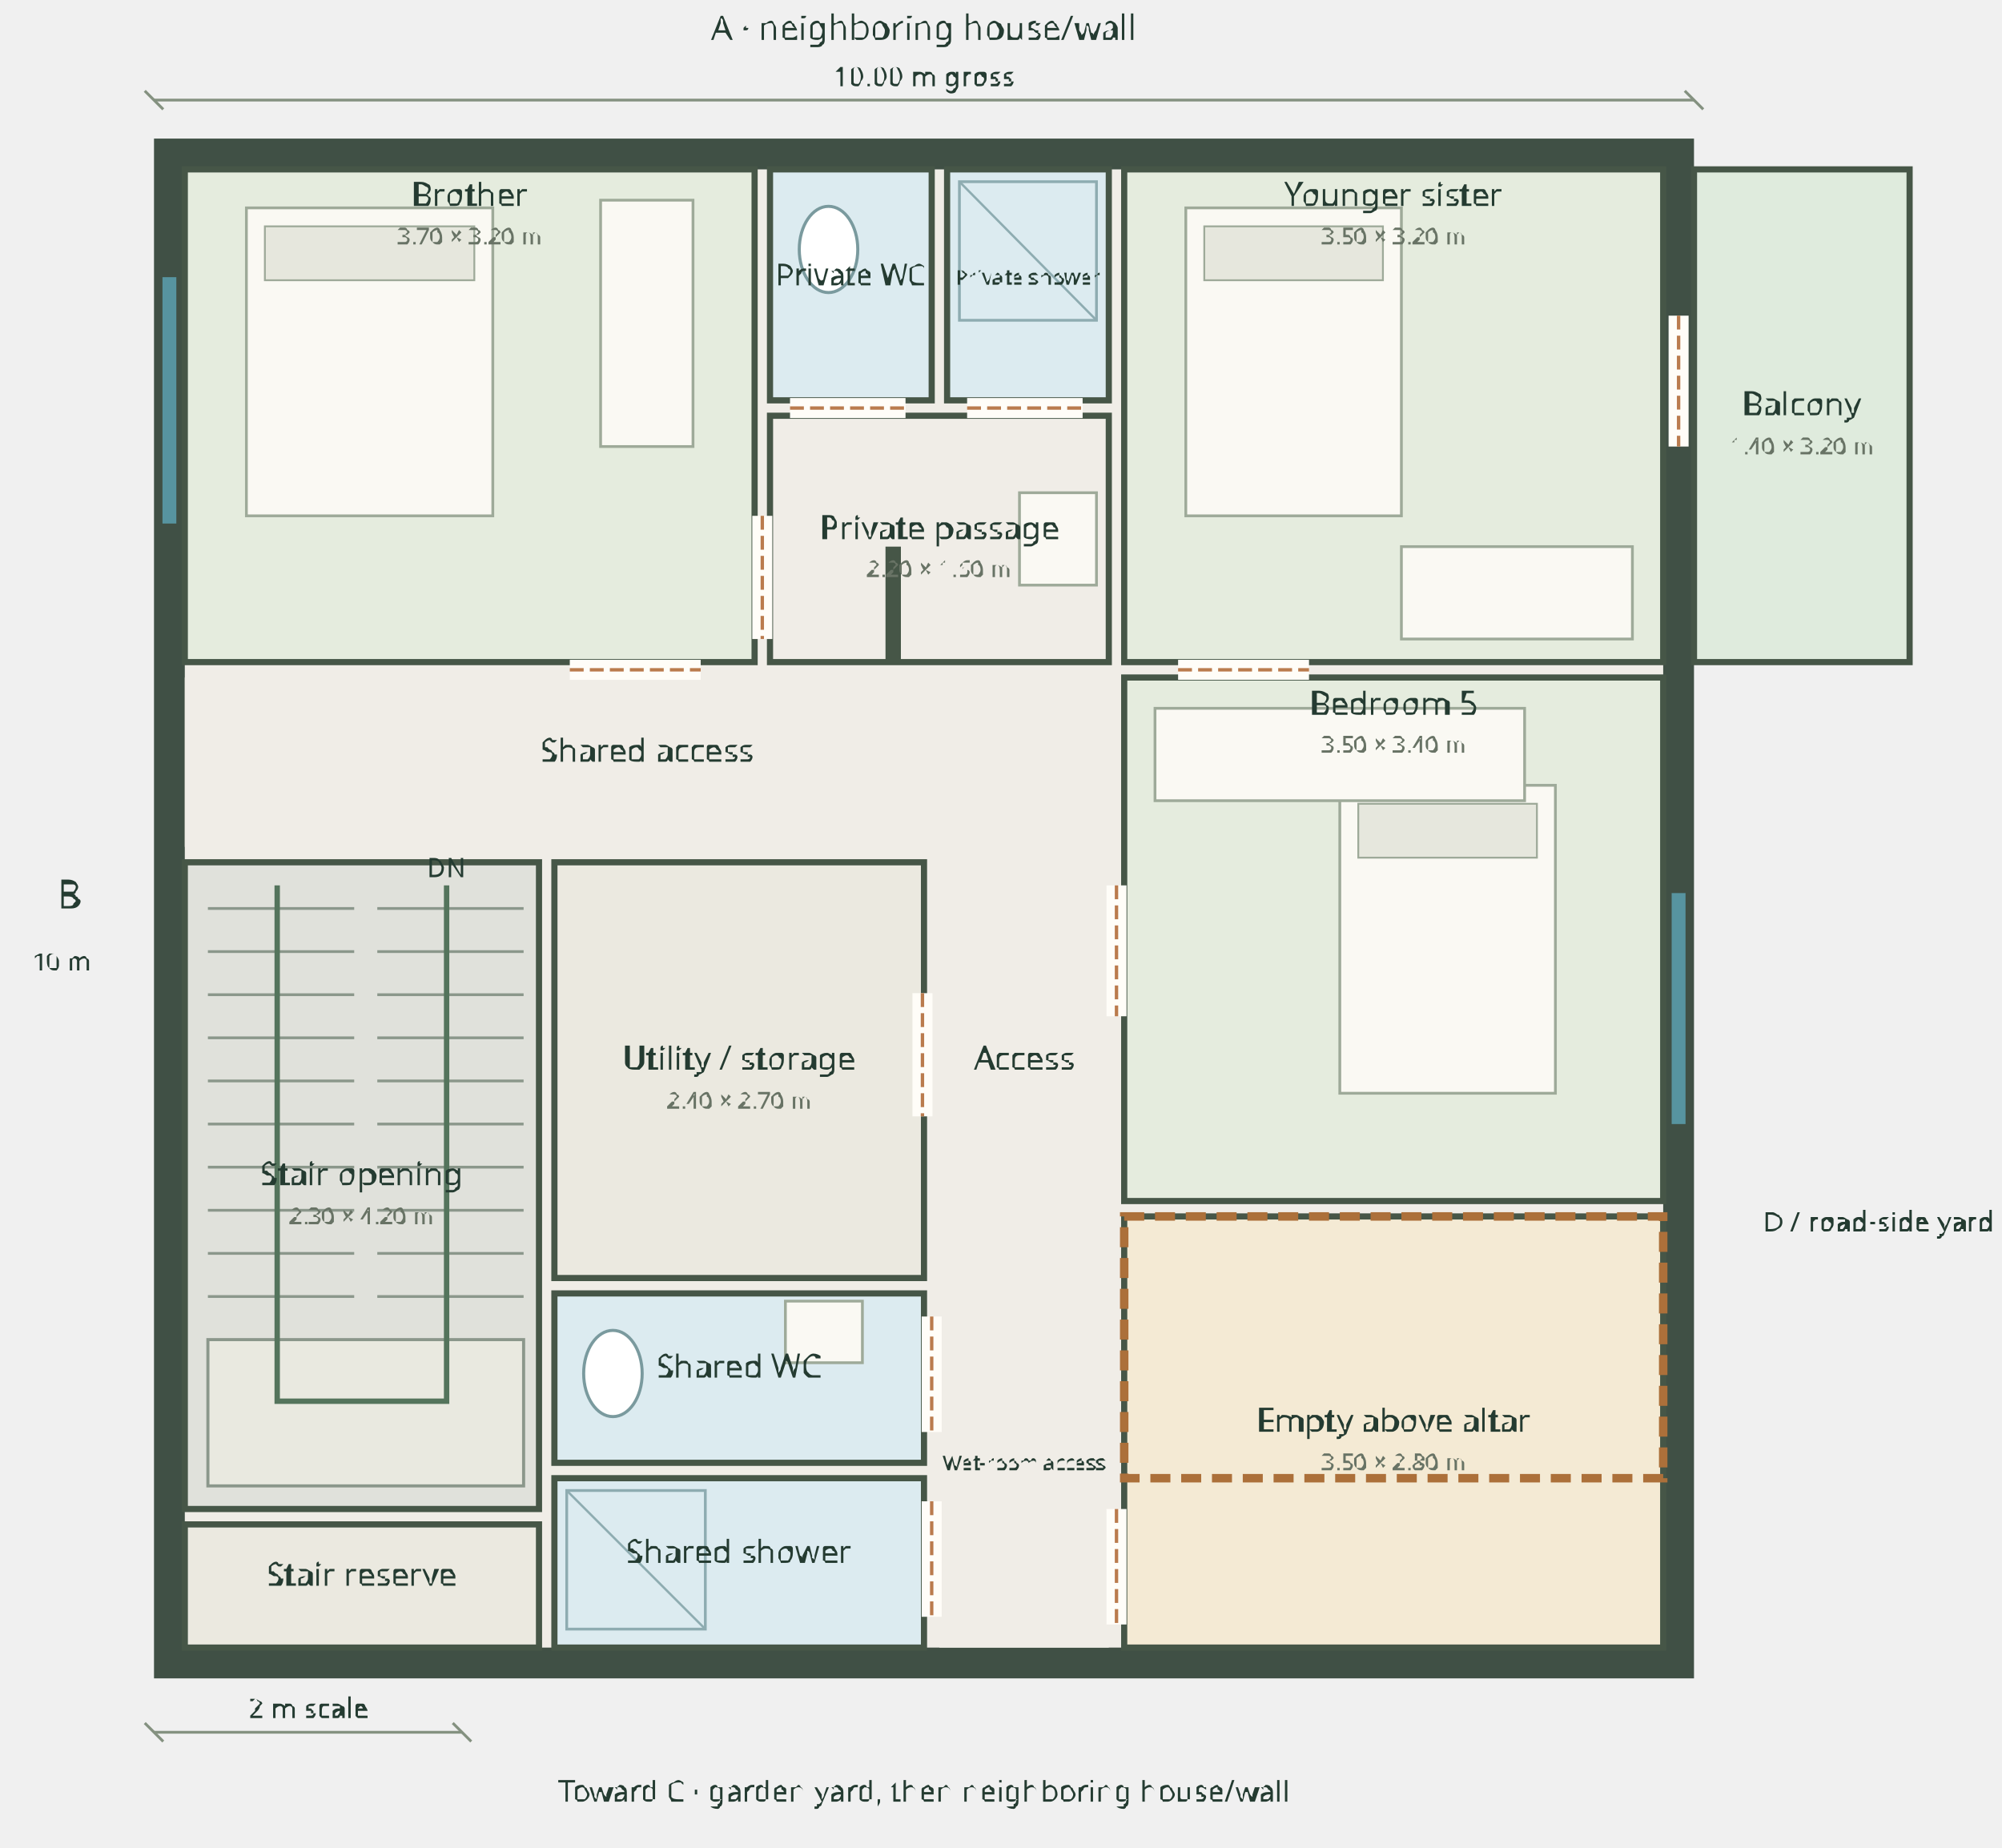
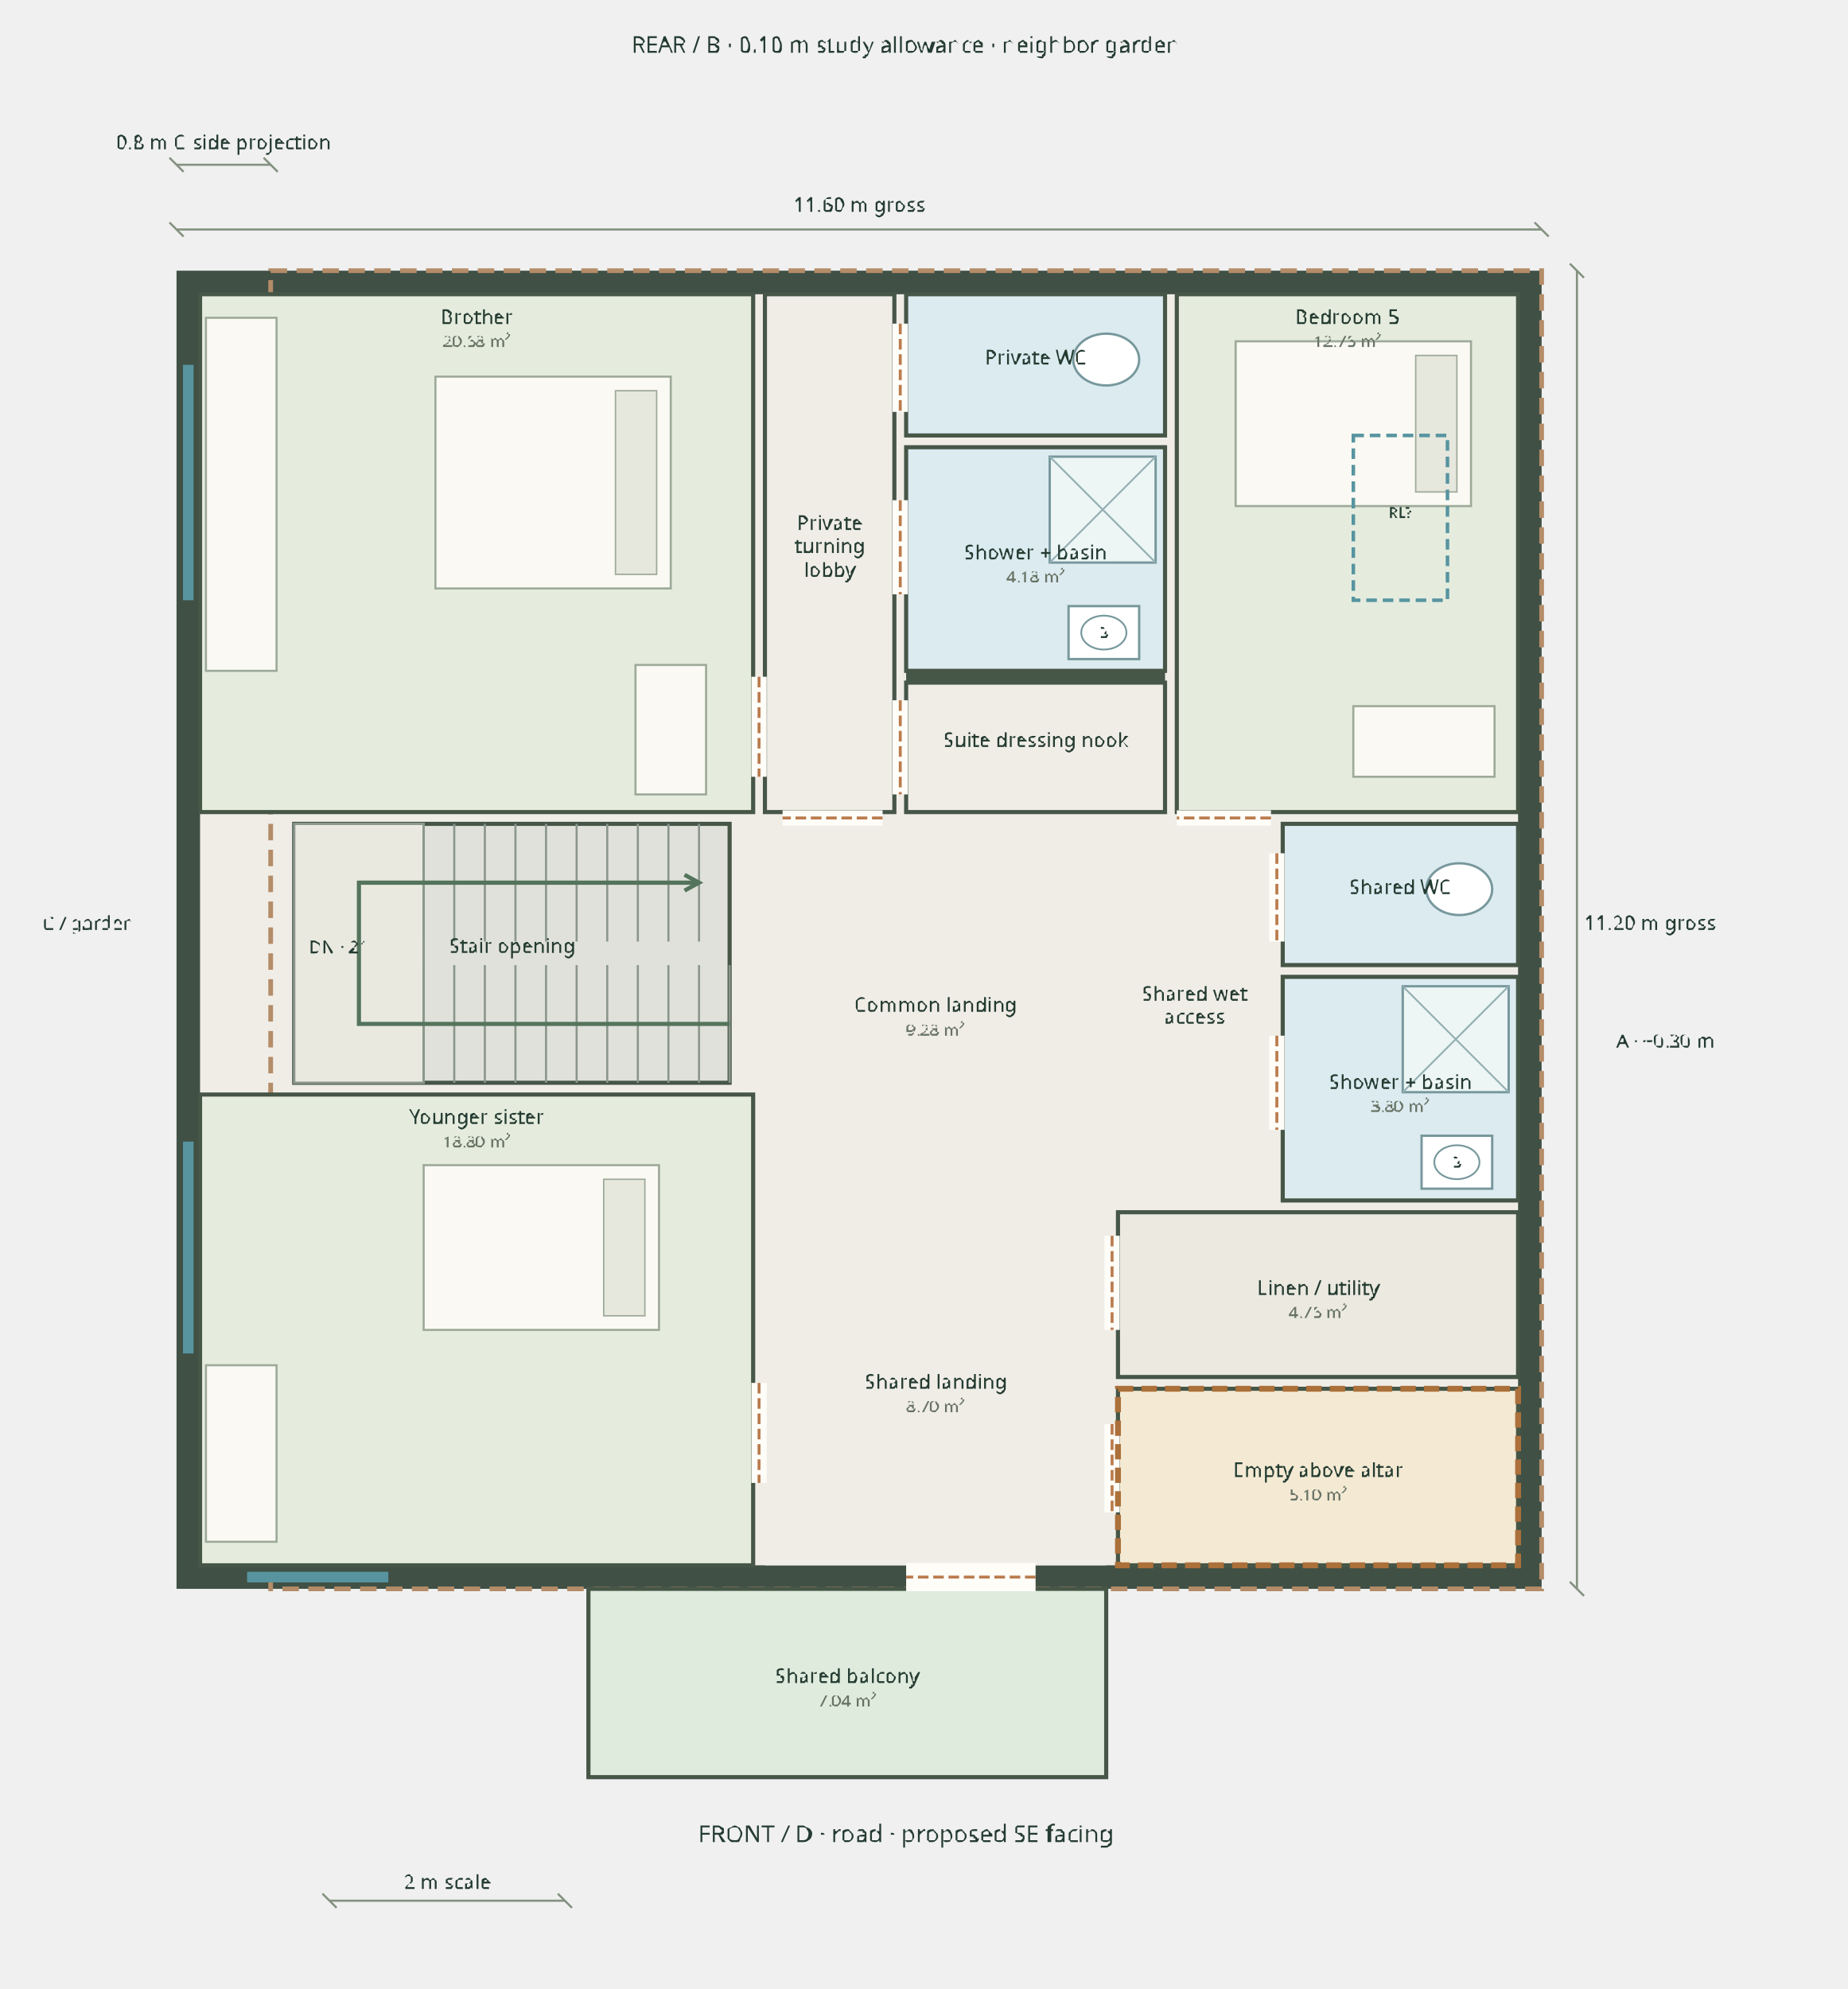
- <svg xmlns="http://www.w3.org/2000/svg" viewBox="-1 -0.9 13 12" class="drawing" role="img" aria-label="F2 conceptual drawing">
-   <rect x="0" y="0" width="10" height="10" fill="#405045" stroke="none" stroke-width="0.025" />
-   <rect x="0.2" y="0.2" width="9.6" height="9.6" fill="#f0ede7" stroke="none" stroke-width="0.025" />
-   <g class="room" tabindex="0" role="button" aria-label="Brother 11.84 square metres">
-     <rect x="0.2" y="0.2" width="3.7" height="3.2" fill="#e5ecde" stroke="#465647" stroke-width="0.04" />
+ <svg xmlns="http://www.w3.org/2000/svg" viewBox="-2.3 -2.3 15.7 16.9" class="drawing" role="img" aria-label="F2 · rotated 90 degrees clockwise" data-revision="C03a" data-option="01" data-display-rotation="90">
+   <rect x="-0.8" y="0" width="11.6" height="11.2" fill="#405045" stroke="none" stroke-width="0.025" />
+   <rect x="-0.6" y="0.2" width="11.2" height="10.8" fill="#f0ede7" stroke="none" stroke-width="0.025" />
+   <rect x="0" y="0" width="10.8" height="11.2" fill="none" stroke="#b48c68" stroke-width="0.04" stroke-dasharray=".14 .08" />
+   <g class="room" tabindex="0" role="button" data-room-id="BR-04" aria-label="Younger sister 18.80 square metres">
+     <rect x="-0.6" y="7" width="4.7" height="4" fill="#e5ecde" stroke="#465647" stroke-width="0.035" />
  </g>
-   <g class="room" tabindex="0" role="button" aria-label="Private WC 1.58 square metres">
-     <rect x="4" y="0.2" width="1.05" height="1.5" fill="#dcebf0" stroke="#465647" stroke-width="0.04" />
-     <ellipse cx="4.38" cy="0.72" rx="0.19" ry="0.28" fill="white" stroke="#7a9a9e" stroke-width="0.02" />
+   <g class="room" tabindex="0" role="button" data-room-id="WC-04" aria-label="Shared WC 2.40 square metres">
+     <rect x="8.6" y="4.7" width="2" height="1.2" fill="#dcebf0" stroke="#465647" stroke-width="0.035" />
  </g>
-   <g class="room" tabindex="0" role="button" aria-label="Private shower 1.58 square metres">
-     <rect x="5.15" y="0.2" width="1.05" height="1.5" fill="#dcebf0" stroke="#465647" stroke-width="0.04" />
-     <rect x="5.23" y="0.28" width="0.89" height="0.9" fill="none" stroke="#8eacb1" stroke-width="0.018" />
-     <line x1="5.23" y1="0.28" x2="6.12" y2="1.18" stroke="#8eacb1" stroke-width="0.015" />
+   <g class="room" tabindex="0" role="button" data-room-id="SH-04" aria-label="Shower + basin 3.80 square metres">
+     <rect x="8.6" y="6" width="2" height="1.9" fill="#dcebf0" stroke="#465647" stroke-width="0.035" />
  </g>
-   <g class="room" tabindex="0" role="button" aria-label="Private passage 3.52 square metres">
-     <rect x="4" y="1.8" width="2.2" height="1.6" fill="#f0ede7" stroke="#465647" stroke-width="0.04" />
+   <g class="room" tabindex="0" role="button" data-room-id="HALL-02" aria-label="Shared wet access 4.16 square metres">
+     <rect x="7.2" y="4.7" width="1.3" height="3.2" fill="#f0ede7" stroke="none" stroke-width="0.035" />
  </g>
-   <g class="room" tabindex="0" role="button" aria-label="Younger sister 11.20 square metres">
-     <rect x="6.3" y="0.2" width="3.5" height="3.2" fill="#e5ecde" stroke="#465647" stroke-width="0.04" />
+   <g class="room" tabindex="0" role="button" data-room-id="UTIL-02" aria-label="Linen / utility 4.76 square metres">
+     <rect x="7.2" y="8" width="3.4" height="1.4" fill="#ebe9e0" stroke="#465647" stroke-width="0.035" />
  </g>
-   <g class="room" tabindex="0" role="button" aria-label="Shared access 6.60 square metres">
-     <rect x="0.2" y="3.5" width="6" height="1.1" fill="#f0ede7" stroke="none" stroke-width="0.04" />
+   <g class="room" tabindex="0" role="button" data-room-id="EMPTY-ALT" aria-label="Empty above altar 5.10 square metres">
+     <rect x="7.2" y="9.5" width="3.4" height="1.5" fill="#f4ead4" stroke="#465647" stroke-width="0.035" />
  </g>
-   <g class="room" tabindex="0" role="button" aria-label="Stair opening 9.66 square metres">
-     <rect x="0.2" y="4.7" width="2.3" height="4.2" fill="#e0e1db" stroke="#465647" stroke-width="0.04" />
+   <g class="room" tabindex="0" role="button" data-room-id="WC-03" aria-label="Private WC 2.64 square metres">
+     <rect x="5.4" y="0.2" width="2.2" height="1.2" fill="#dcebf0" stroke="#465647" stroke-width="0.035" />
  </g>
-   <g class="room" tabindex="0" role="button" aria-label="Stair reserve 1.84 square metres">
-     <rect x="0.2" y="9" width="2.3" height="0.8" fill="#ebe9e0" stroke="#465647" stroke-width="0.04" />
+   <g class="room" tabindex="0" role="button" data-room-id="SH-03" aria-label="Shower + basin 4.18 square metres">
+     <rect x="5.4" y="1.5" width="2.2" height="1.9" fill="#dcebf0" stroke="#465647" stroke-width="0.035" />
  </g>
-   <g class="room" tabindex="0" role="button" aria-label="Utility / storage 6.48 square metres">
-     <rect x="2.6" y="4.7" width="2.4" height="2.7" fill="#ebe9e0" stroke="#465647" stroke-width="0.04" />
+   <g class="room" tabindex="0" role="button" data-room-id="EN-ACCESS-03" aria-label="Suite dressing nook 2.42 square metres">
+     <rect x="5.4" y="3.5" width="2.2" height="1.1" fill="#f0ede7" stroke="#465647" stroke-width="0.035" />
  </g>
-   <g class="room" tabindex="0" role="button" aria-label="Shared WC 2.64 square metres">
-     <rect x="2.6" y="7.5" width="2.4" height="1.1" fill="#dcebf0" stroke="#465647" stroke-width="0.04" />
-     <ellipse cx="2.98" cy="8.02" rx="0.19" ry="0.28" fill="white" stroke="#7a9a9e" stroke-width="0.02" />
+   <g class="room" tabindex="0" role="button" data-room-id="EN-03" aria-label="Private turning lobby 4.84 square metres">
+     <rect x="4.2" y="0.2" width="1.1" height="4.4" fill="#f0ede7" stroke="#465647" stroke-width="0.035" />
  </g>
-   <g class="room" tabindex="0" role="button" aria-label="Shared shower 2.64 square metres">
-     <rect x="2.6" y="8.7" width="2.4" height="1.1" fill="#dcebf0" stroke="#465647" stroke-width="0.04" />
-     <rect x="2.68" y="8.78" width="0.9" height="0.9" fill="none" stroke="#8eacb1" stroke-width="0.018" />
-     <line x1="2.68" y1="8.78" x2="3.58" y2="9.68" stroke="#8eacb1" stroke-width="0.015" />
+   <g class="room" tabindex="0" role="button" data-room-id="HALL-03" aria-label="Common landing 9.28 square metres">
+     <rect x="4.2" y="4.7" width="2.9" height="3.2" fill="#f0ede7" stroke="none" stroke-width="0.035" />
  </g>
-   <g class="room" tabindex="0" role="button" aria-label="Bedroom 5 11.90 square metres">
-     <rect x="6.3" y="3.5" width="3.5" height="3.4" fill="#e5ecde" stroke="#465647" stroke-width="0.04" />
+   <g class="room" tabindex="0" role="button" data-room-id="HALL-04" aria-label="Shared landing 8.70 square metres">
+     <rect x="4.2" y="8" width="2.9" height="3" fill="#f0ede7" stroke="none" stroke-width="0.035" />
  </g>
-   <g class="room" tabindex="0" role="button" aria-label="Access 2.97 square metres">
-     <rect x="5.1" y="4.7" width="1.1" height="2.7" fill="#f0ede7" stroke="none" stroke-width="0.04" />
+   <g class="room" tabindex="0" role="button" data-room-id="BR-03" aria-label="Brother 20.68 square metres">
+     <rect x="-0.6" y="0.2" width="4.7" height="4.4" fill="#e5ecde" stroke="#465647" stroke-width="0.035" />
  </g>
-   <g class="room" tabindex="0" role="button" aria-label="Wet-room access 2.53 square metres">
-     <rect x="5.1" y="7.5" width="1.1" height="2.3" fill="#f0ede7" stroke="none" stroke-width="0.04" />
+   <g class="room" tabindex="0" role="button" data-room-id="STAIR-02" aria-label="Stair opening 8.14 square metres">
+     <rect x="0.2" y="4.7" width="3.7" height="2.2" fill="#e0e1db" stroke="#465647" stroke-width="0.035" />
  </g>
-   <g class="room" tabindex="0" role="button" aria-label="Empty above altar 9.80 square metres">
-     <rect x="6.3" y="7" width="3.5" height="2.8" fill="#f4ead4" stroke="#465647" stroke-width="0.04" />
+   <g class="room" tabindex="0" role="button" data-room-id="BR-05" aria-label="Bedroom 5 12.76 square metres">
+     <rect x="7.7" y="0.2" width="2.9" height="4.4" fill="#e5ecde" stroke="#465647" stroke-width="0.035" />
  </g>
-   <g class="room" tabindex="0" role="button" aria-label="Balcony 4.48 square metres">
-     <rect x="10" y="0.2" width="1.4" height="3.2" fill="#dfebdd" stroke="#465647" stroke-width="0.04" />
+   <g class="room" tabindex="0" role="button" data-room-id="BAL-01" aria-label="Shared balcony 7.04 square metres">
+     <rect x="2.7" y="11.2" width="4.4" height="1.6" fill="#dfebdd" stroke="#465647" stroke-width="0.035" />
  </g>
-   <rect x="0.6" y="0.45" width="1.6" height="2" fill="#faf9f3" stroke="#9eaa99" stroke-width="0.018" />
-   <rect x="0.72" y="0.57" width="1.36" height="0.35" fill="#e6e7dd" stroke="#9eaa99" stroke-width="0.012" />
-   <rect x="2.9" y="0.4" width="0.6" height="1.6" fill="#faf9f3" stroke="#9eaa99" stroke-width="0.018" />
-   <rect x="6.7" y="0.45" width="1.4" height="2" fill="#faf9f3" stroke="#9eaa99" stroke-width="0.018" />
-   <rect x="6.82" y="0.57" width="1.16" height="0.35" fill="#e6e7dd" stroke="#9eaa99" stroke-width="0.012" />
-   <rect x="8.1" y="2.65" width="1.5" height="0.6" fill="#faf9f3" stroke="#9eaa99" stroke-width="0.018" />
-   <rect x="7.7" y="4.2" width="1.4" height="2" fill="#faf9f3" stroke="#9eaa99" stroke-width="0.018" />
-   <rect x="7.82" y="4.32" width="1.16" height="0.35" fill="#e6e7dd" stroke="#9eaa99" stroke-width="0.012" />
-   <rect x="6.5" y="3.7" width="2.4" height="0.6" fill="#faf9f3" stroke="#9eaa99" stroke-width="0.018" />
-   <rect x="5.62" y="2.3" width="0.5" height="0.6" fill="#faf9f3" stroke="#9eaa99" stroke-width="0.018" />
-   <rect x="4.1" y="7.55" width="0.5" height="0.4" fill="#faf9f3" stroke="#9eaa99" stroke-width="0.018" />
-   <g transform="">
-     <line x1="0.35" y1="5" x2="1.3" y2="5" stroke="#8b978b" stroke-width="0.018" />
-     <line x1="1.45" y1="5" x2="2.4" y2="5" stroke="#8b978b" stroke-width="0.018" />
-     <line x1="0.35" y1="5.28" x2="1.3" y2="5.28" stroke="#8b978b" stroke-width="0.018" />
-     <line x1="1.45" y1="5.28" x2="2.4" y2="5.28" stroke="#8b978b" stroke-width="0.018" />
-     <line x1="0.35" y1="5.56" x2="1.3" y2="5.56" stroke="#8b978b" stroke-width="0.018" />
-     <line x1="1.45" y1="5.56" x2="2.4" y2="5.56" stroke="#8b978b" stroke-width="0.018" />
-     <line x1="0.35" y1="5.84" x2="1.3" y2="5.84" stroke="#8b978b" stroke-width="0.018" />
-     <line x1="1.45" y1="5.84" x2="2.4" y2="5.84" stroke="#8b978b" stroke-width="0.018" />
-     <line x1="0.35" y1="6.12" x2="1.3" y2="6.12" stroke="#8b978b" stroke-width="0.018" />
-     <line x1="1.45" y1="6.12" x2="2.4" y2="6.12" stroke="#8b978b" stroke-width="0.018" />
-     <line x1="0.35" y1="6.4" x2="1.3" y2="6.4" stroke="#8b978b" stroke-width="0.018" />
-     <line x1="1.45" y1="6.4" x2="2.4" y2="6.4" stroke="#8b978b" stroke-width="0.018" />
-     <line x1="0.35" y1="6.68" x2="1.3" y2="6.68" stroke="#8b978b" stroke-width="0.018" />
-     <line x1="1.45" y1="6.68" x2="2.4" y2="6.68" stroke="#8b978b" stroke-width="0.018" />
-     <line x1="0.35" y1="6.96" x2="1.3" y2="6.96" stroke="#8b978b" stroke-width="0.018" />
-     <line x1="1.45" y1="6.96" x2="2.4" y2="6.96" stroke="#8b978b" stroke-width="0.018" />
-     <line x1="0.35" y1="7.24" x2="1.3" y2="7.24" stroke="#8b978b" stroke-width="0.018" />
-     <line x1="1.45" y1="7.24" x2="2.4" y2="7.24" stroke="#8b978b" stroke-width="0.018" />
-     <line x1="0.35" y1="7.52" x2="1.3" y2="7.52" stroke="#8b978b" stroke-width="0.018" />
-     <line x1="1.45" y1="7.52" x2="2.4" y2="7.52" stroke="#8b978b" stroke-width="0.018" />
-     <rect x="0.35" y="7.8" width="2.05" height="0.95" fill="#e9e9e0" stroke="#8b978b" stroke-width="0.02" />
-     <polyline points="0.8,4.85 0.8,8.2 1.9,8.2 1.9,4.85" fill="none" stroke="#54745c" stroke-width="0.035" />
-     <text x="1.9" y="4.8" font-size="0.17" text-anchor="middle" fill="#243b31" font-family="system-ui,sans-serif">DN</text>
+   <g data-furniture-name="Double bed">
+     <rect x="1.4" y="0.9" width="2" height="1.8" fill="#faf9f3" stroke="#9eaa99" stroke-width="0.018" />
+     <rect x="2.93" y="1.02" width="0.35" height="1.56" fill="#e6e7dd" stroke="#9eaa99" stroke-width="0.012" />
  </g>
-   <line x1="2.7" y1="3.45" x2="3.55" y2="3.45" stroke="#fffdf8" stroke-width="0.13" />
-   <line x1="2.7" y1="3.45" x2="3.55" y2="3.45" stroke="#ba7b4d" stroke-width="0.022" stroke-dasharray="0.09 0.04" />
-   <line x1="3.95" y1="2.45" x2="3.95" y2="3.25" stroke="#fffdf8" stroke-width="0.13" />
-   <line x1="3.95" y1="2.45" x2="3.95" y2="3.25" stroke="#ba7b4d" stroke-width="0.022" stroke-dasharray="0.09 0.04" />
-   <line x1="4.13" y1="1.75" x2="4.88" y2="1.75" stroke="#fffdf8" stroke-width="0.13" />
-   <line x1="4.13" y1="1.75" x2="4.88" y2="1.75" stroke="#ba7b4d" stroke-width="0.022" stroke-dasharray="0.09 0.04" />
-   <line x1="5.28" y1="1.75" x2="6.03" y2="1.75" stroke="#fffdf8" stroke-width="0.13" />
-   <line x1="5.28" y1="1.75" x2="6.03" y2="1.75" stroke="#ba7b4d" stroke-width="0.022" stroke-dasharray="0.09 0.04" />
-   <line x1="6.65" y1="3.45" x2="7.5" y2="3.45" stroke="#fffdf8" stroke-width="0.13" />
-   <line x1="6.65" y1="3.45" x2="7.5" y2="3.45" stroke="#ba7b4d" stroke-width="0.022" stroke-dasharray="0.09 0.04" />
-   <line x1="6.25" y1="4.85" x2="6.25" y2="5.7" stroke="#fffdf8" stroke-width="0.13" />
-   <line x1="6.25" y1="4.85" x2="6.25" y2="5.7" stroke="#ba7b4d" stroke-width="0.022" stroke-dasharray="0.09 0.04" />
-   <line x1="4.99" y1="5.55" x2="4.99" y2="6.35" stroke="#fffdf8" stroke-width="0.13" />
-   <line x1="4.99" y1="5.55" x2="4.99" y2="6.35" stroke="#ba7b4d" stroke-width="0.022" stroke-dasharray="0.09 0.04" />
-   <line x1="5.05" y1="7.65" x2="5.05" y2="8.4" stroke="#fffdf8" stroke-width="0.13" />
-   <line x1="5.05" y1="7.65" x2="5.05" y2="8.4" stroke="#ba7b4d" stroke-width="0.022" stroke-dasharray="0.09 0.04" />
-   <line x1="5.05" y1="8.85" x2="5.05" y2="9.6" stroke="#fffdf8" stroke-width="0.13" />
-   <line x1="5.05" y1="8.85" x2="5.05" y2="9.6" stroke="#ba7b4d" stroke-width="0.022" stroke-dasharray="0.09 0.04" />
-   <line x1="6.25" y1="8.9" x2="6.25" y2="9.65" stroke="#fffdf8" stroke-width="0.13" />
-   <line x1="6.25" y1="8.9" x2="6.25" y2="9.65" stroke="#ba7b4d" stroke-width="0.022" stroke-dasharray="0.09 0.04" />
-   <line x1="9.9" y1="1.15" x2="9.9" y2="2" stroke="#fffdf8" stroke-width="0.13" />
-   <line x1="9.9" y1="1.15" x2="9.9" y2="2" stroke="#ba7b4d" stroke-width="0.022" stroke-dasharray="0.09 0.04" />
-   <line x1="0.1" y1="0.9" x2="0.1" y2="2.5" stroke="#5794a0" stroke-width="0.09" />
-   <line x1="9.9" y1="4.9" x2="9.9" y2="6.4" stroke="#5794a0" stroke-width="0.09" />
-   <rect x="4.75" y="2.65" width="0.1" height="0.75" fill="#465647" stroke="none" stroke-width="0.025" />
-   <rect x="6.3" y="7" width="3.5" height="1.7" fill="none" stroke="#ac703a" stroke-width="0.055" stroke-dasharray=".13 .07" />
-   <text x="2.05" y="0.44" font-size="0.21" text-anchor="middle" fill="#243b31" font-family="system-ui,sans-serif">Brother</text>
-   <text x="2.05" y="0.69" font-size="0.15" text-anchor="middle" fill="#687365" font-family="system-ui,sans-serif">3.70 × 3.20 m</text>
-   <text x="4.525" y="0.95" font-size="0.191" text-anchor="middle" fill="#243b31" font-family="system-ui,sans-serif">Private WC</text>
-   <text x="5.675" y="0.95" font-size="0.136" text-anchor="middle" fill="#243b31" font-family="system-ui,sans-serif">Private shower</text>
-   <text x="5.1" y="2.6" font-size="0.21" text-anchor="middle" fill="#243b31" font-family="system-ui,sans-serif">Private passage</text>
-   <text x="5.1" y="2.85" font-size="0.15" text-anchor="middle" fill="#687365" font-family="system-ui,sans-serif">2.20 × 1.60 m</text>
-   <text x="8.05" y="0.44" font-size="0.21" text-anchor="middle" fill="#243b31" font-family="system-ui,sans-serif">Younger sister</text>
-   <text x="8.05" y="0.69" font-size="0.15" text-anchor="middle" fill="#687365" font-family="system-ui,sans-serif">3.50 × 3.20 m</text>
-   <text x="3.2" y="4.05" font-size="0.21" text-anchor="middle" fill="#243b31" font-family="system-ui,sans-serif">Shared access</text>
-   <text x="1.35" y="6.8" font-size="0.21" text-anchor="middle" fill="#243b31" font-family="system-ui,sans-serif">Stair opening</text>
-   <text x="1.35" y="7.05" font-size="0.15" text-anchor="middle" fill="#687365" font-family="system-ui,sans-serif">2.30 × 4.20 m</text>
-   <text x="1.35" y="9.4" font-size="0.21" text-anchor="middle" fill="#243b31" font-family="system-ui,sans-serif">Stair reserve</text>
-   <text x="3.8" y="6.05" font-size="0.21" text-anchor="middle" fill="#243b31" font-family="system-ui,sans-serif">Utility / storage</text>
-   <text x="3.8" y="6.3" font-size="0.15" text-anchor="middle" fill="#687365" font-family="system-ui,sans-serif">2.40 × 2.70 m</text>
-   <text x="3.8" y="8.05" font-size="0.21" text-anchor="middle" fill="#243b31" font-family="system-ui,sans-serif">Shared WC</text>
-   <text x="3.8" y="9.25" font-size="0.21" text-anchor="middle" fill="#243b31" font-family="system-ui,sans-serif">Shared shower</text>
-   <text x="8.05" y="3.74" font-size="0.21" text-anchor="middle" fill="#243b31" font-family="system-ui,sans-serif">Bedroom 5</text>
-   <text x="8.05" y="3.99" font-size="0.15" text-anchor="middle" fill="#687365" font-family="system-ui,sans-serif">3.50 × 3.40 m</text>
-   <text x="5.65" y="6.05" font-size="0.21" text-anchor="middle" fill="#243b31" font-family="system-ui,sans-serif">Access</text>
-   <text x="5.65" y="8.65" font-size="0.133" text-anchor="middle" fill="#243b31" font-family="system-ui,sans-serif">Wet-room access</text>
-   <text x="8.05" y="8.4" font-size="0.21" text-anchor="middle" fill="#243b31" font-family="system-ui,sans-serif">Empty above altar</text>
-   <text x="8.05" y="8.65" font-size="0.15" text-anchor="middle" fill="#687365" font-family="system-ui,sans-serif">3.50 × 2.80 m</text>
-   <text x="10.7" y="1.8" font-size="0.21" text-anchor="middle" fill="#243b31" font-family="system-ui,sans-serif">Balcony</text>
-   <text x="10.7" y="2.05" font-size="0.15" text-anchor="middle" fill="#687365" font-family="system-ui,sans-serif">1.40 × 3.20 m</text>
-   <text x="5" y="-0.64" font-size="0.22" text-anchor="middle" fill="#243b31" font-family="system-ui,sans-serif">A · neighboring house/wall</text>
-   <text x="-0.55" y="5" font-size="0.25" text-anchor="middle" fill="#243b31" font-family="system-ui,sans-serif">B</text>
-   <text x="5" y="10.8" font-size="0.19" text-anchor="middle" fill="#243b31" font-family="system-ui,sans-serif">Toward C · garden yard, then neighboring house/wall</text>
-   <text x="11.2" y="7.1" font-size="0.18" text-anchor="middle" fill="#243b31" font-family="system-ui,sans-serif">D / road-side yard</text>
-   <line x1="0" y1="-0.25" x2="10" y2="-0.25" stroke="#849180" stroke-width="0.018" />
-   <line x1="-0.06" y1="-0.31" x2="0.06" y2="-0.19" stroke="#849180" stroke-width="0.018" />
-   <line x1="9.94" y1="-0.31" x2="10.06" y2="-0.19" stroke="#849180" stroke-width="0.018" />
-   <text x="5" y="-0.34" font-size="0.18" text-anchor="middle" fill="#243b31" font-family="system-ui,sans-serif">10.00 m gross</text>
-   <text x="-0.6" y="5.4" font-size="0.16" text-anchor="middle" fill="#243b31" font-family="system-ui,sans-serif">10 m</text>
-   <line x1="0" y1="10.35" x2="2" y2="10.35" stroke="#849180" stroke-width="0.018" />
-   <line x1="-0.06" y1="10.29" x2="0.06" y2="10.41" stroke="#849180" stroke-width="0.018" />
-   <line x1="1.94" y1="10.29" x2="2.06" y2="10.41" stroke="#849180" stroke-width="0.018" />
-   <text x="1" y="10.26" font-size="0.18" text-anchor="middle" fill="#243b31" font-family="system-ui,sans-serif">2 m scale</text>
+   <g data-furniture-name="Wardrobe">
+     <rect x="-0.55" y="0.4" width="0.6" height="3" fill="#faf9f3" stroke="#9eaa99" stroke-width="0.018" />
+   </g>
+   <g data-furniture-name="Desk">
+     <rect x="3.1" y="3.35" width="0.6" height="1.1" fill="#faf9f3" stroke="#9eaa99" stroke-width="0.018" />
+   </g>
+   <g data-furniture-name="Bed">
+     <rect x="8.2" y="0.6" width="2" height="1.4" fill="#faf9f3" stroke="#9eaa99" stroke-width="0.018" />
+     <rect x="9.73" y="0.72" width="0.35" height="1.16" fill="#e6e7dd" stroke="#9eaa99" stroke-width="0.012" />
+   </g>
+   <g data-furniture-name="Wardrobe">
+     <rect x="9.2" y="3.7" width="1.2" height="0.6" fill="#faf9f3" stroke="#9eaa99" stroke-width="0.018" />
+   </g>
+   <g data-furniture-name="Bed">
+     <rect x="1.3" y="7.6" width="2" height="1.4" fill="#faf9f3" stroke="#9eaa99" stroke-width="0.018" />
+     <rect x="2.83" y="7.72" width="0.35" height="1.16" fill="#e6e7dd" stroke="#9eaa99" stroke-width="0.012" />
+   </g>
+   <g data-furniture-name="Wardrobe">
+     <rect x="-0.55" y="9.3" width="0.6" height="1.5" fill="#faf9f3" stroke="#9eaa99" stroke-width="0.018" />
+   </g>
+   <ellipse cx="7.1" cy="0.755" rx="0.28" ry="0.22" fill="white" stroke="#77989d" stroke-width="0.02" />
+   <ellipse cx="10.1" cy="5.255" rx="0.28" ry="0.22" fill="white" stroke="#77989d" stroke-width="0.02" />
+   <rect x="6.62" y="1.58" width="0.9" height="0.9" fill="#edf6f5" stroke="#77989d" stroke-width="0.02" />
+   <line x1="6.62" y1="1.58" x2="7.52" y2="2.48" stroke="#93afb3" stroke-width="0.015" />
+   <line x1="7.52" y1="1.58" x2="6.62" y2="2.48" stroke="#93afb3" stroke-width="0.015" />
+   <rect x="6.78" y="2.85" width="0.6" height="0.45" fill="#ffffff" stroke="#77989d" stroke-width="0.02" />
+   <ellipse cx="7.08" cy="3.075" rx="0.192" ry="0.144" fill="none" stroke="#77989d" stroke-width="0.015" />
+   <text x="7.08" y="3.12" font-size="0.12" text-anchor="middle" fill="#243b31" font-family="system-ui,sans-serif">B</text>
+   <rect x="9.62" y="6.08" width="0.9" height="0.9" fill="#edf6f5" stroke="#77989d" stroke-width="0.02" />
+   <line x1="9.62" y1="6.08" x2="10.52" y2="6.98" stroke="#93afb3" stroke-width="0.015" />
+   <line x1="10.52" y1="6.08" x2="9.62" y2="6.98" stroke="#93afb3" stroke-width="0.015" />
+   <rect x="9.78" y="7.35" width="0.6" height="0.45" fill="#ffffff" stroke="#77989d" stroke-width="0.02" />
+   <ellipse cx="10.08" cy="7.575" rx="0.192" ry="0.144" fill="none" stroke="#77989d" stroke-width="0.015" />
+   <text x="10.08" y="7.62" font-size="0.12" text-anchor="middle" fill="#243b31" font-family="system-ui,sans-serif">B</text>
+   <rect x="0.2" y="4.7" width="1.1" height="2.2" fill="#e9e9e0" stroke="#8b978b" stroke-width="0.02" />
+   <line x1="3.64" y1="4.7" x2="3.64" y2="5.7" stroke="#8b978b" stroke-width="0.018" />
+   <line x1="3.38" y1="4.7" x2="3.38" y2="5.7" stroke="#8b978b" stroke-width="0.018" />
+   <line x1="3.12" y1="4.7" x2="3.12" y2="5.7" stroke="#8b978b" stroke-width="0.018" />
+   <line x1="2.86" y1="4.7" x2="2.86" y2="5.7" stroke="#8b978b" stroke-width="0.018" />
+   <line x1="2.6" y1="4.7" x2="2.6" y2="5.7" stroke="#8b978b" stroke-width="0.018" />
+   <line x1="2.34" y1="4.7" x2="2.34" y2="5.7" stroke="#8b978b" stroke-width="0.018" />
+   <line x1="2.08" y1="4.7" x2="2.08" y2="5.7" stroke="#8b978b" stroke-width="0.018" />
+   <line x1="1.82" y1="4.7" x2="1.82" y2="5.7" stroke="#8b978b" stroke-width="0.018" />
+   <line x1="1.56" y1="4.7" x2="1.56" y2="5.7" stroke="#8b978b" stroke-width="0.018" />
+   <line x1="1.3" y1="4.7" x2="1.3" y2="5.7" stroke="#8b978b" stroke-width="0.018" />
+   <line x1="3.9" y1="5.9" x2="3.9" y2="6.9" stroke="#8b978b" stroke-width="0.018" />
+   <line x1="3.64" y1="5.9" x2="3.64" y2="6.9" stroke="#8b978b" stroke-width="0.018" />
+   <line x1="3.38" y1="5.9" x2="3.38" y2="6.9" stroke="#8b978b" stroke-width="0.018" />
+   <line x1="3.12" y1="5.9" x2="3.12" y2="6.9" stroke="#8b978b" stroke-width="0.018" />
+   <line x1="2.86" y1="5.9" x2="2.86" y2="6.9" stroke="#8b978b" stroke-width="0.018" />
+   <line x1="2.6" y1="5.9" x2="2.6" y2="6.9" stroke="#8b978b" stroke-width="0.018" />
+   <line x1="2.34" y1="5.9" x2="2.34" y2="6.9" stroke="#8b978b" stroke-width="0.018" />
+   <line x1="2.08" y1="5.9" x2="2.08" y2="6.9" stroke="#8b978b" stroke-width="0.018" />
+   <line x1="1.82" y1="5.9" x2="1.82" y2="6.9" stroke="#8b978b" stroke-width="0.018" />
+   <line x1="1.56" y1="5.9" x2="1.56" y2="6.9" stroke="#8b978b" stroke-width="0.018" />
+   <line x1="1.3" y1="5.9" x2="1.3" y2="6.9" stroke="#8b978b" stroke-width="0.018" />
+   <polyline points="3.64,5.2 0.75,5.2 0.75,6.4 3.9,6.4" fill="none" stroke="#54745c" stroke-width="0.035" />
+   <line x1="0.75" y1="5.2" x2="3.64" y2="5.2" stroke="#54745c" stroke-width="0.035" />
+   <polyline points="3.517,5.267 3.64,5.2 3.517,5.133" fill="none" stroke="#54745c" stroke-width="0.035" />
+   <text x="0.58" y="5.8" font-size="0.15" text-anchor="middle" fill="#243b31" font-family="system-ui,sans-serif">DN · 21</text>
+   <rect x="9.2" y="1.4" width="0.8" height="1.4" fill="none" stroke="#5794a0" stroke-width="0.03" stroke-dasharray=".09 .05" />
+   <text x="9.6" y="2.1" font-size="0.13" text-anchor="middle" fill="#243b31" font-family="system-ui,sans-serif">RL?</text>
+   <line x1="8.55" y1="4.95" x2="8.55" y2="5.7" stroke="#fffdf8" stroke-width="0.13" data-door-id="WC-04" data-opening-width="0.75" />
+   <line x1="8.55" y1="4.95" x2="8.55" y2="5.7" stroke="#ba7b4d" stroke-width="0.025" stroke-dasharray=".09 .04" />
+   <line x1="8.55" y1="6.5" x2="8.55" y2="7.3" stroke="#fffdf8" stroke-width="0.13" data-door-id="SH-04" data-opening-width="0.8" />
+   <line x1="8.55" y1="6.5" x2="8.55" y2="7.3" stroke="#ba7b4d" stroke-width="0.025" stroke-dasharray=".09 .04" />
+   <line x1="8.5" y1="4.65" x2="7.7" y2="4.65" stroke="#fffdf8" stroke-width="0.13" data-door-id="BR-05" data-opening-width="0.8" />
+   <line x1="8.5" y1="4.65" x2="7.7" y2="4.65" stroke="#ba7b4d" stroke-width="0.025" stroke-dasharray=".09 .04" />
+   <line x1="7.15" y1="8.2" x2="7.15" y2="9" stroke="#fffdf8" stroke-width="0.13" data-door-id="UTIL-02" data-opening-width="0.8" />
+   <line x1="7.15" y1="8.2" x2="7.15" y2="9" stroke="#ba7b4d" stroke-width="0.025" stroke-dasharray=".09 .04" />
+   <line x1="5.35" y1="0.45" x2="5.35" y2="1.2" stroke="#fffdf8" stroke-width="0.13" data-door-id="WC-03" data-opening-width="0.75" />
+   <line x1="5.35" y1="0.45" x2="5.35" y2="1.2" stroke="#ba7b4d" stroke-width="0.025" stroke-dasharray=".09 .04" />
+   <line x1="5.35" y1="1.95" x2="5.35" y2="2.75" stroke="#fffdf8" stroke-width="0.13" data-door-id="SH-03" data-opening-width="0.8" />
+   <line x1="5.35" y1="1.95" x2="5.35" y2="2.75" stroke="#ba7b4d" stroke-width="0.025" stroke-dasharray=".09 .04" />
+   <line x1="5.2" y1="4.65" x2="4.35" y2="4.65" stroke="#fffdf8" stroke-width="0.13" data-door-id="EN-03" data-opening-width="0.85" />
+   <line x1="5.2" y1="4.65" x2="4.35" y2="4.65" stroke="#ba7b4d" stroke-width="0.025" stroke-dasharray=".09 .04" />
+   <line x1="4.15" y1="3.45" x2="4.15" y2="4.3" stroke="#fffdf8" stroke-width="0.13" data-door-id="BR-03" data-opening-width="0.85" />
+   <line x1="4.15" y1="3.45" x2="4.15" y2="4.3" stroke="#ba7b4d" stroke-width="0.025" stroke-dasharray=".09 .04" />
+   <line x1="4.15" y1="9.45" x2="4.15" y2="10.3" stroke="#fffdf8" stroke-width="0.13" data-door-id="BR-04" data-opening-width="0.85" />
+   <line x1="4.15" y1="9.45" x2="4.15" y2="10.3" stroke="#ba7b4d" stroke-width="0.025" stroke-dasharray=".09 .04" />
+   <line x1="7.15" y1="9.8" x2="7.15" y2="10.55" stroke="#fffdf8" stroke-width="0.13" data-door-id="EMPTY-ALT" data-opening-width="0.75" />
+   <line x1="7.15" y1="9.8" x2="7.15" y2="10.55" stroke="#ba7b4d" stroke-width="0.025" stroke-dasharray=".09 .04" />
+   <line x1="5.35" y1="3.65" x2="5.35" y2="4.45" stroke="#fffdf8" stroke-width="0.13" data-door-id="EN-ACCESS-03" data-opening-width="0.8" />
+   <line x1="5.35" y1="3.65" x2="5.35" y2="4.45" stroke="#ba7b4d" stroke-width="0.025" stroke-dasharray=".09 .04" />
+   <line x1="6.5" y1="11.1" x2="5.4" y2="11.1" stroke="#fffdf8" stroke-width="0.24" data-door-id="BAL-01" data-opening-width="1.1" />
+   <line x1="6.5" y1="11.1" x2="5.4" y2="11.1" stroke="#ba7b4d" stroke-width="0.025" stroke-dasharray=".09 .04" />
+   <line x1="-0.7" y1="0.8" x2="-0.7" y2="2.8" stroke="#5794a0" stroke-width="0.09" />
+   <line x1="-0.7" y1="7.4" x2="-0.7" y2="9.2" stroke="#5794a0" stroke-width="0.09" />
+   <line x1="1" y1="11.1" x2="-0.2" y2="11.1" stroke="#5794a0" stroke-width="0.09" />
+   <rect x="5.4" y="3.4" width="2.2" height="0.1" fill="#465647" stroke="none" stroke-width="0.025" />
+   <rect x="7.2" y="9.5" width="3.4" height="1.5" fill="none" stroke="#ac703a" stroke-width="0.05" stroke-dasharray=".13 .07" />
+   <text x="1.75" y="7.25" font-size="0.17" text-anchor="middle" fill="#243b31" font-family="system-ui,sans-serif">Younger sister</text>
+   <text x="1.75" y="7.45" font-size="0.14" text-anchor="middle" fill="#687365" font-family="system-ui,sans-serif">18.80 m²</text>
+   <text x="9.6" y="5.3" font-size="0.17" text-anchor="middle" fill="#243b31" font-family="system-ui,sans-serif">Shared WC</text>
+   <text x="9.6" y="6.95" font-size="0.17" text-anchor="middle" fill="#243b31" font-family="system-ui,sans-serif">Shower + basin</text>
+   <text x="9.6" y="7.15" font-size="0.14" text-anchor="middle" fill="#687365" font-family="system-ui,sans-serif">3.80 m²</text>
+   <text x="7.85" y="6.2" font-size="0.17" text-anchor="middle" fill="#243b31" font-family="system-ui,sans-serif">Shared wet</text>
+   <text x="7.85" y="6.4" font-size="0.17" text-anchor="middle" fill="#243b31" font-family="system-ui,sans-serif">access</text>
+   <text x="8.9" y="8.7" font-size="0.17" text-anchor="middle" fill="#243b31" font-family="system-ui,sans-serif">Linen / utility</text>
+   <text x="8.9" y="8.9" font-size="0.14" text-anchor="middle" fill="#687365" font-family="system-ui,sans-serif">4.76 m²</text>
+   <text x="8.9" y="10.25" font-size="0.17" text-anchor="middle" fill="#243b31" font-family="system-ui,sans-serif">Empty above altar</text>
+   <text x="8.9" y="10.45" font-size="0.14" text-anchor="middle" fill="#687365" font-family="system-ui,sans-serif">5.10 m²</text>
+   <text x="6.5" y="0.8" font-size="0.17" text-anchor="middle" fill="#243b31" font-family="system-ui,sans-serif">Private WC</text>
+   <text x="6.5" y="2.45" font-size="0.17" text-anchor="middle" fill="#243b31" font-family="system-ui,sans-serif">Shower + basin</text>
+   <text x="6.5" y="2.65" font-size="0.14" text-anchor="middle" fill="#687365" font-family="system-ui,sans-serif">4.18 m²</text>
+   <text x="6.5" y="4.05" font-size="0.17" text-anchor="middle" fill="#243b31" font-family="system-ui,sans-serif">Suite dressing nook</text>
+   <text x="4.75" y="2.2" font-size="0.17" text-anchor="middle" fill="#243b31" font-family="system-ui,sans-serif">Private</text>
+   <text x="4.75" y="2.4" font-size="0.17" text-anchor="middle" fill="#243b31" font-family="system-ui,sans-serif">turning</text>
+   <text x="4.75" y="2.6" font-size="0.17" text-anchor="middle" fill="#243b31" font-family="system-ui,sans-serif">lobby</text>
+   <text x="5.65" y="6.3" font-size="0.17" text-anchor="middle" fill="#243b31" font-family="system-ui,sans-serif">Common landing</text>
+   <text x="5.65" y="6.5" font-size="0.14" text-anchor="middle" fill="#687365" font-family="system-ui,sans-serif">9.28 m²</text>
+   <text x="5.65" y="9.5" font-size="0.17" text-anchor="middle" fill="#243b31" font-family="system-ui,sans-serif">Shared landing</text>
+   <text x="5.65" y="9.7" font-size="0.14" text-anchor="middle" fill="#687365" font-family="system-ui,sans-serif">8.70 m²</text>
+   <text x="1.75" y="0.45" font-size="0.17" text-anchor="middle" fill="#243b31" font-family="system-ui,sans-serif">Brother</text>
+   <text x="1.75" y="0.65" font-size="0.14" text-anchor="middle" fill="#687365" font-family="system-ui,sans-serif">20.68 m²</text>
+   <text x="2.05" y="5.8" font-size="0.17" text-anchor="middle" fill="#243b31" font-family="system-ui,sans-serif">Stair opening</text>
+   <text x="9.15" y="0.45" font-size="0.17" text-anchor="middle" fill="#243b31" font-family="system-ui,sans-serif">Bedroom 5</text>
+   <text x="9.15" y="0.65" font-size="0.14" text-anchor="middle" fill="#687365" font-family="system-ui,sans-serif">12.76 m²</text>
+   <text x="4.9" y="12" font-size="0.17" text-anchor="middle" fill="#243b31" font-family="system-ui,sans-serif">Shared balcony</text>
+   <text x="4.9" y="12.2" font-size="0.14" text-anchor="middle" fill="#687365" font-family="system-ui,sans-serif">7.04 m²</text>
+   <text x="5.4" y="-1.85" font-size="0.19" text-anchor="middle" fill="#243b31" font-family="system-ui,sans-serif">REAR / B · 0.10 m study allowance · neighbor garden</text>
+   <text x="-1.55" y="5.6" font-size="0.16" text-anchor="middle" fill="#243b31" font-family="system-ui,sans-serif">C / garden</text>
+   <text x="11.85" y="6.6" font-size="0.16" text-anchor="middle" fill="#243b31" font-family="system-ui,sans-serif">A · ~0.30 m</text>
+   <text x="5.4" y="13.35" font-size="0.2" text-anchor="middle" fill="#243b31" font-family="system-ui,sans-serif">FRONT / D · road · proposed SE facing</text>
+   <line x1="11.1" y1="0" x2="11.1" y2="11.2" stroke="#849180" stroke-width="0.018" />
+   <line x1="11.04" y1="-0.06" x2="11.16" y2="0.06" stroke="#849180" stroke-width="0.018" />
+   <line x1="11.04" y1="11.14" x2="11.16" y2="11.26" stroke="#849180" stroke-width="0.018" />
+   <text x="11.72" y="5.6" font-size="0.17" text-anchor="middle" fill="#243b31" font-family="system-ui,sans-serif">11.20 m gross</text>
+   <line x1="10.8" y1="-0.35" x2="-0.8" y2="-0.35" stroke="#849180" stroke-width="0.018" />
+   <line x1="10.74" y1="-0.41" x2="10.86" y2="-0.29" stroke="#849180" stroke-width="0.018" />
+   <line x1="-0.86" y1="-0.41" x2="-0.74" y2="-0.29" stroke="#849180" stroke-width="0.018" />
+   <text x="5" y="-0.5" font-size="0.17" text-anchor="middle" fill="#243b31" font-family="system-ui,sans-serif">11.60 m gross</text>
+   <line x1="0.5" y1="13.85" x2="2.5" y2="13.85" stroke="#849180" stroke-width="0.018" />
+   <line x1="0.44" y1="13.79" x2="0.56" y2="13.91" stroke="#849180" stroke-width="0.018" />
+   <line x1="2.44" y1="13.79" x2="2.56" y2="13.91" stroke="#849180" stroke-width="0.018" />
+   <text x="1.5" y="13.75" font-size="0.17" text-anchor="middle" fill="#243b31" font-family="system-ui,sans-serif">2 m scale</text>
+   <line x1="-0.8" y1="-0.9" x2="0" y2="-0.9" stroke="#849180" stroke-width="0.018" />
+   <line x1="-0.86" y1="-0.96" x2="-0.74" y2="-0.84" stroke="#849180" stroke-width="0.018" />
+   <line x1="-0.06" y1="-0.96" x2="0.06" y2="-0.84" stroke="#849180" stroke-width="0.018" />
+   <text x="-0.4" y="-1.03" font-size="0.17" text-anchor="middle" fill="#243b31" font-family="system-ui,sans-serif">0.8 m C-side projection</text>
</svg>
